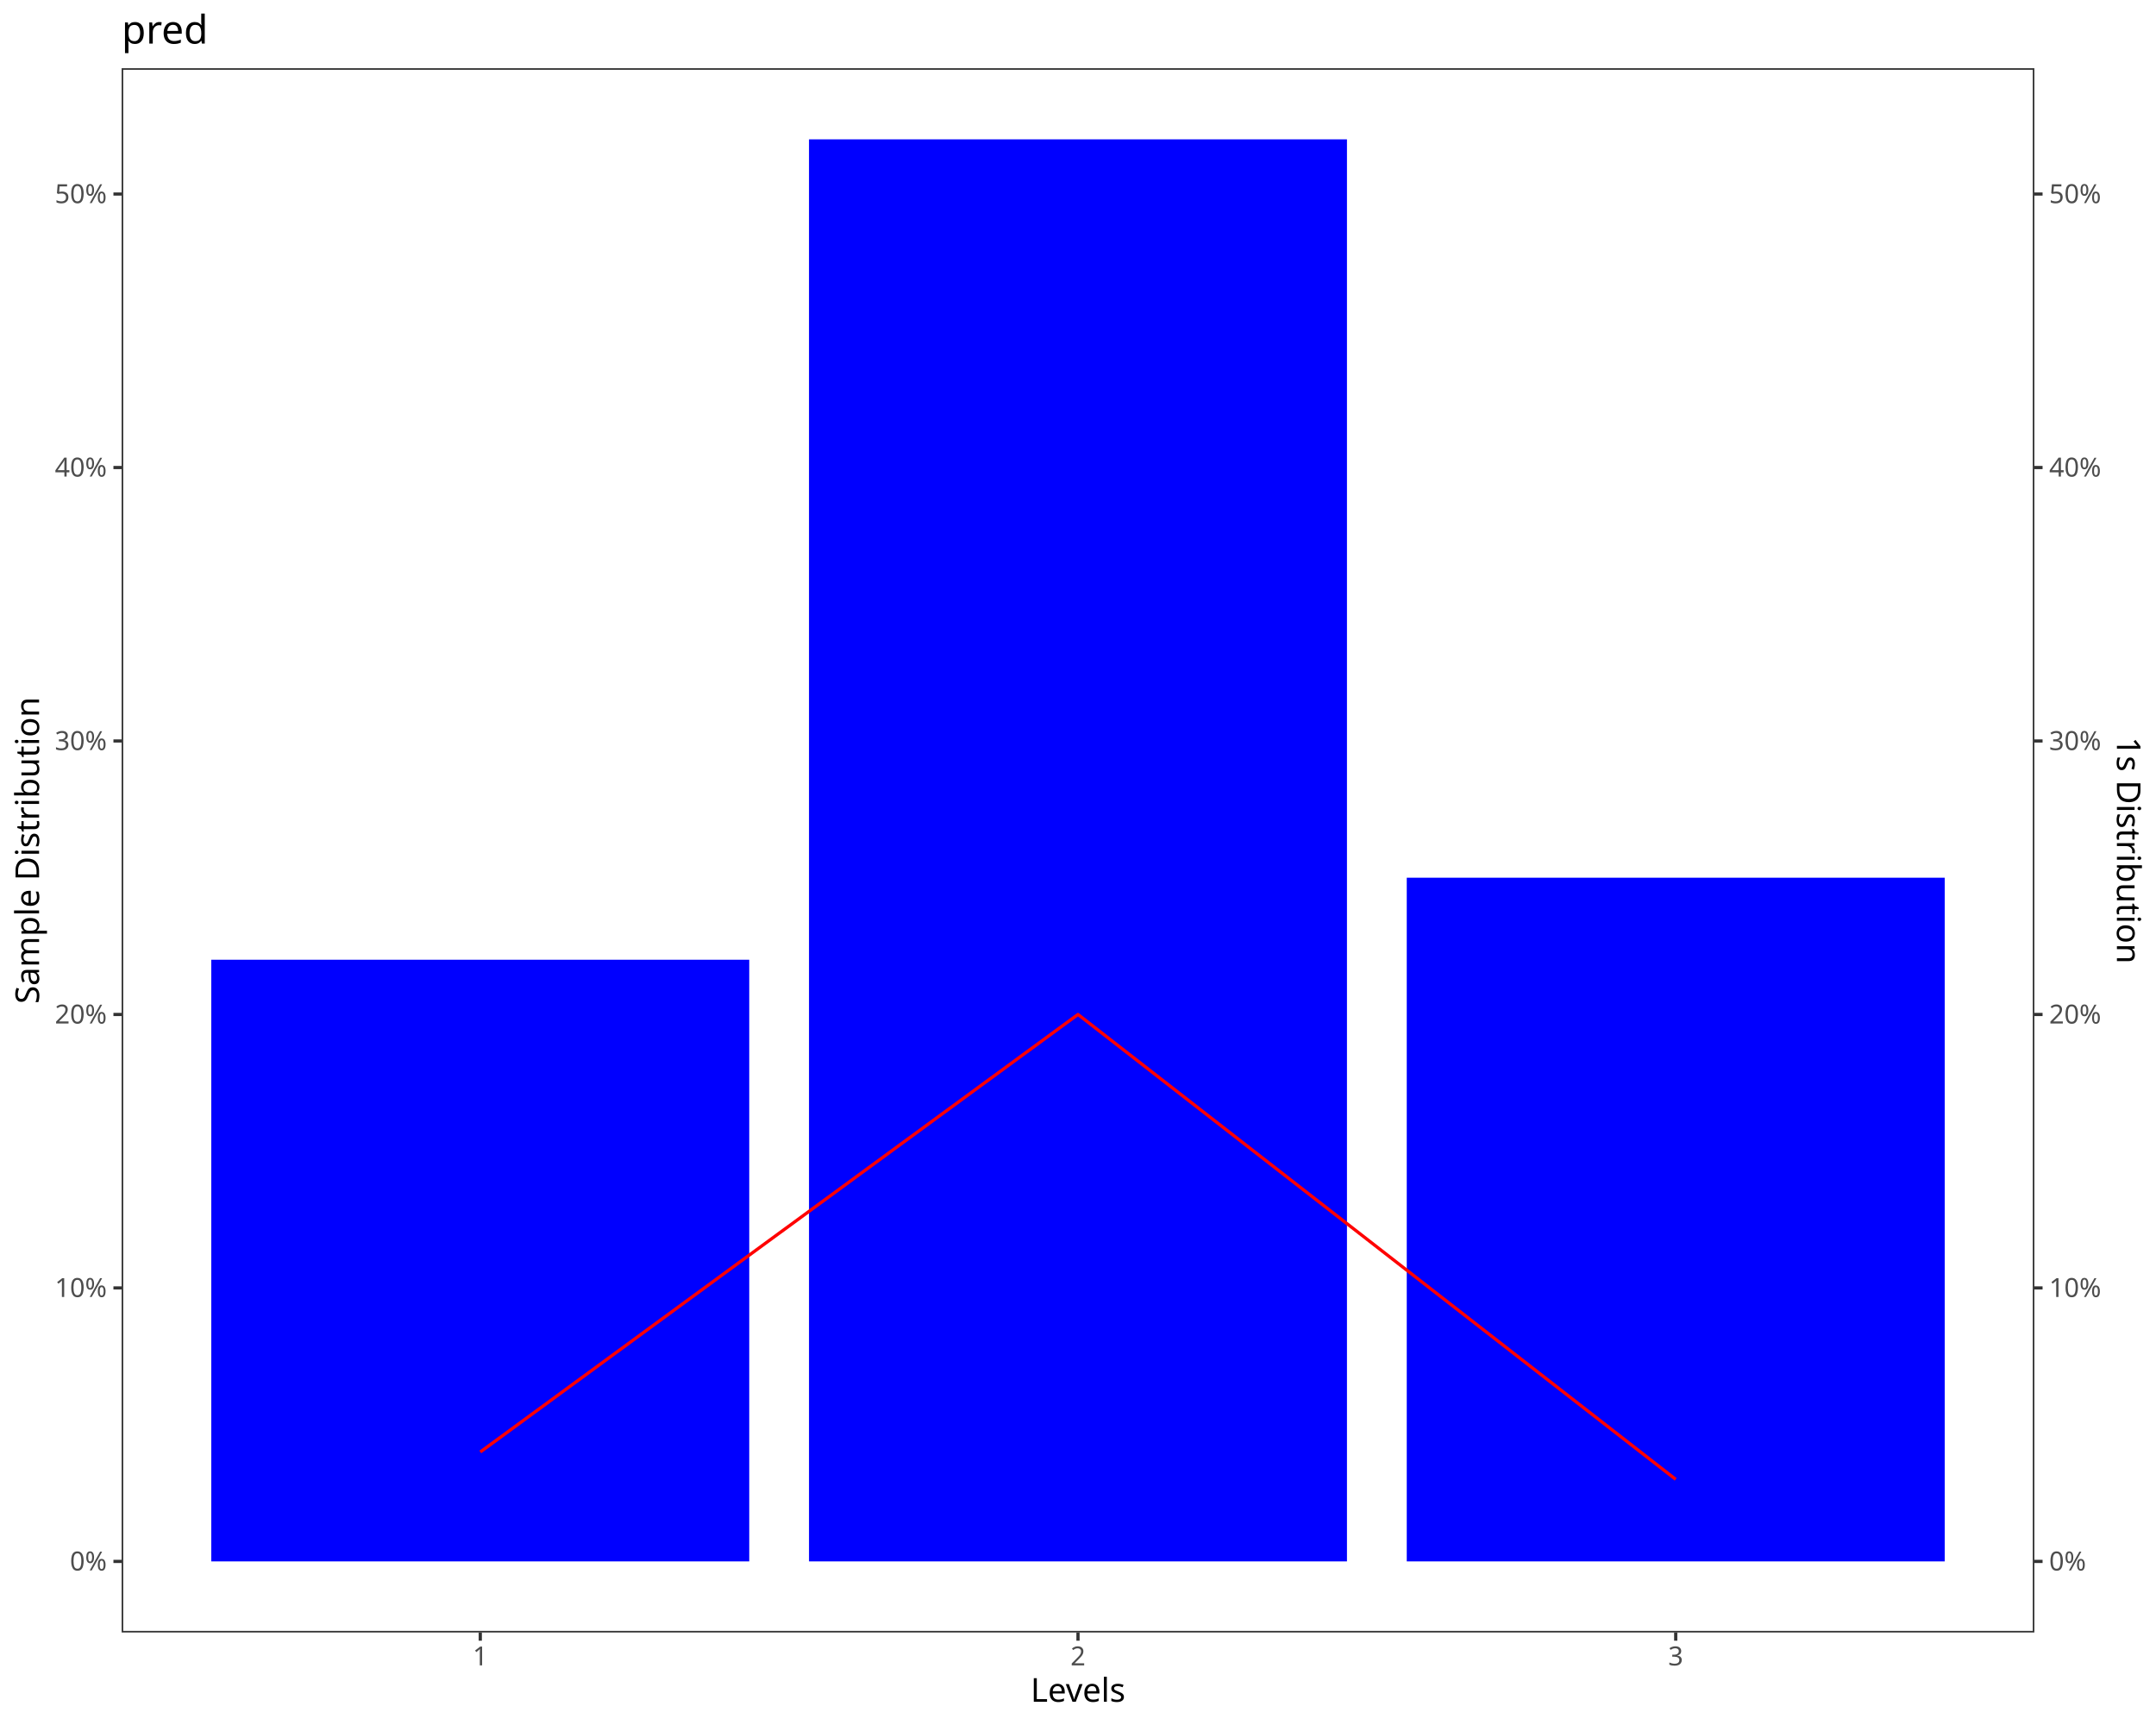
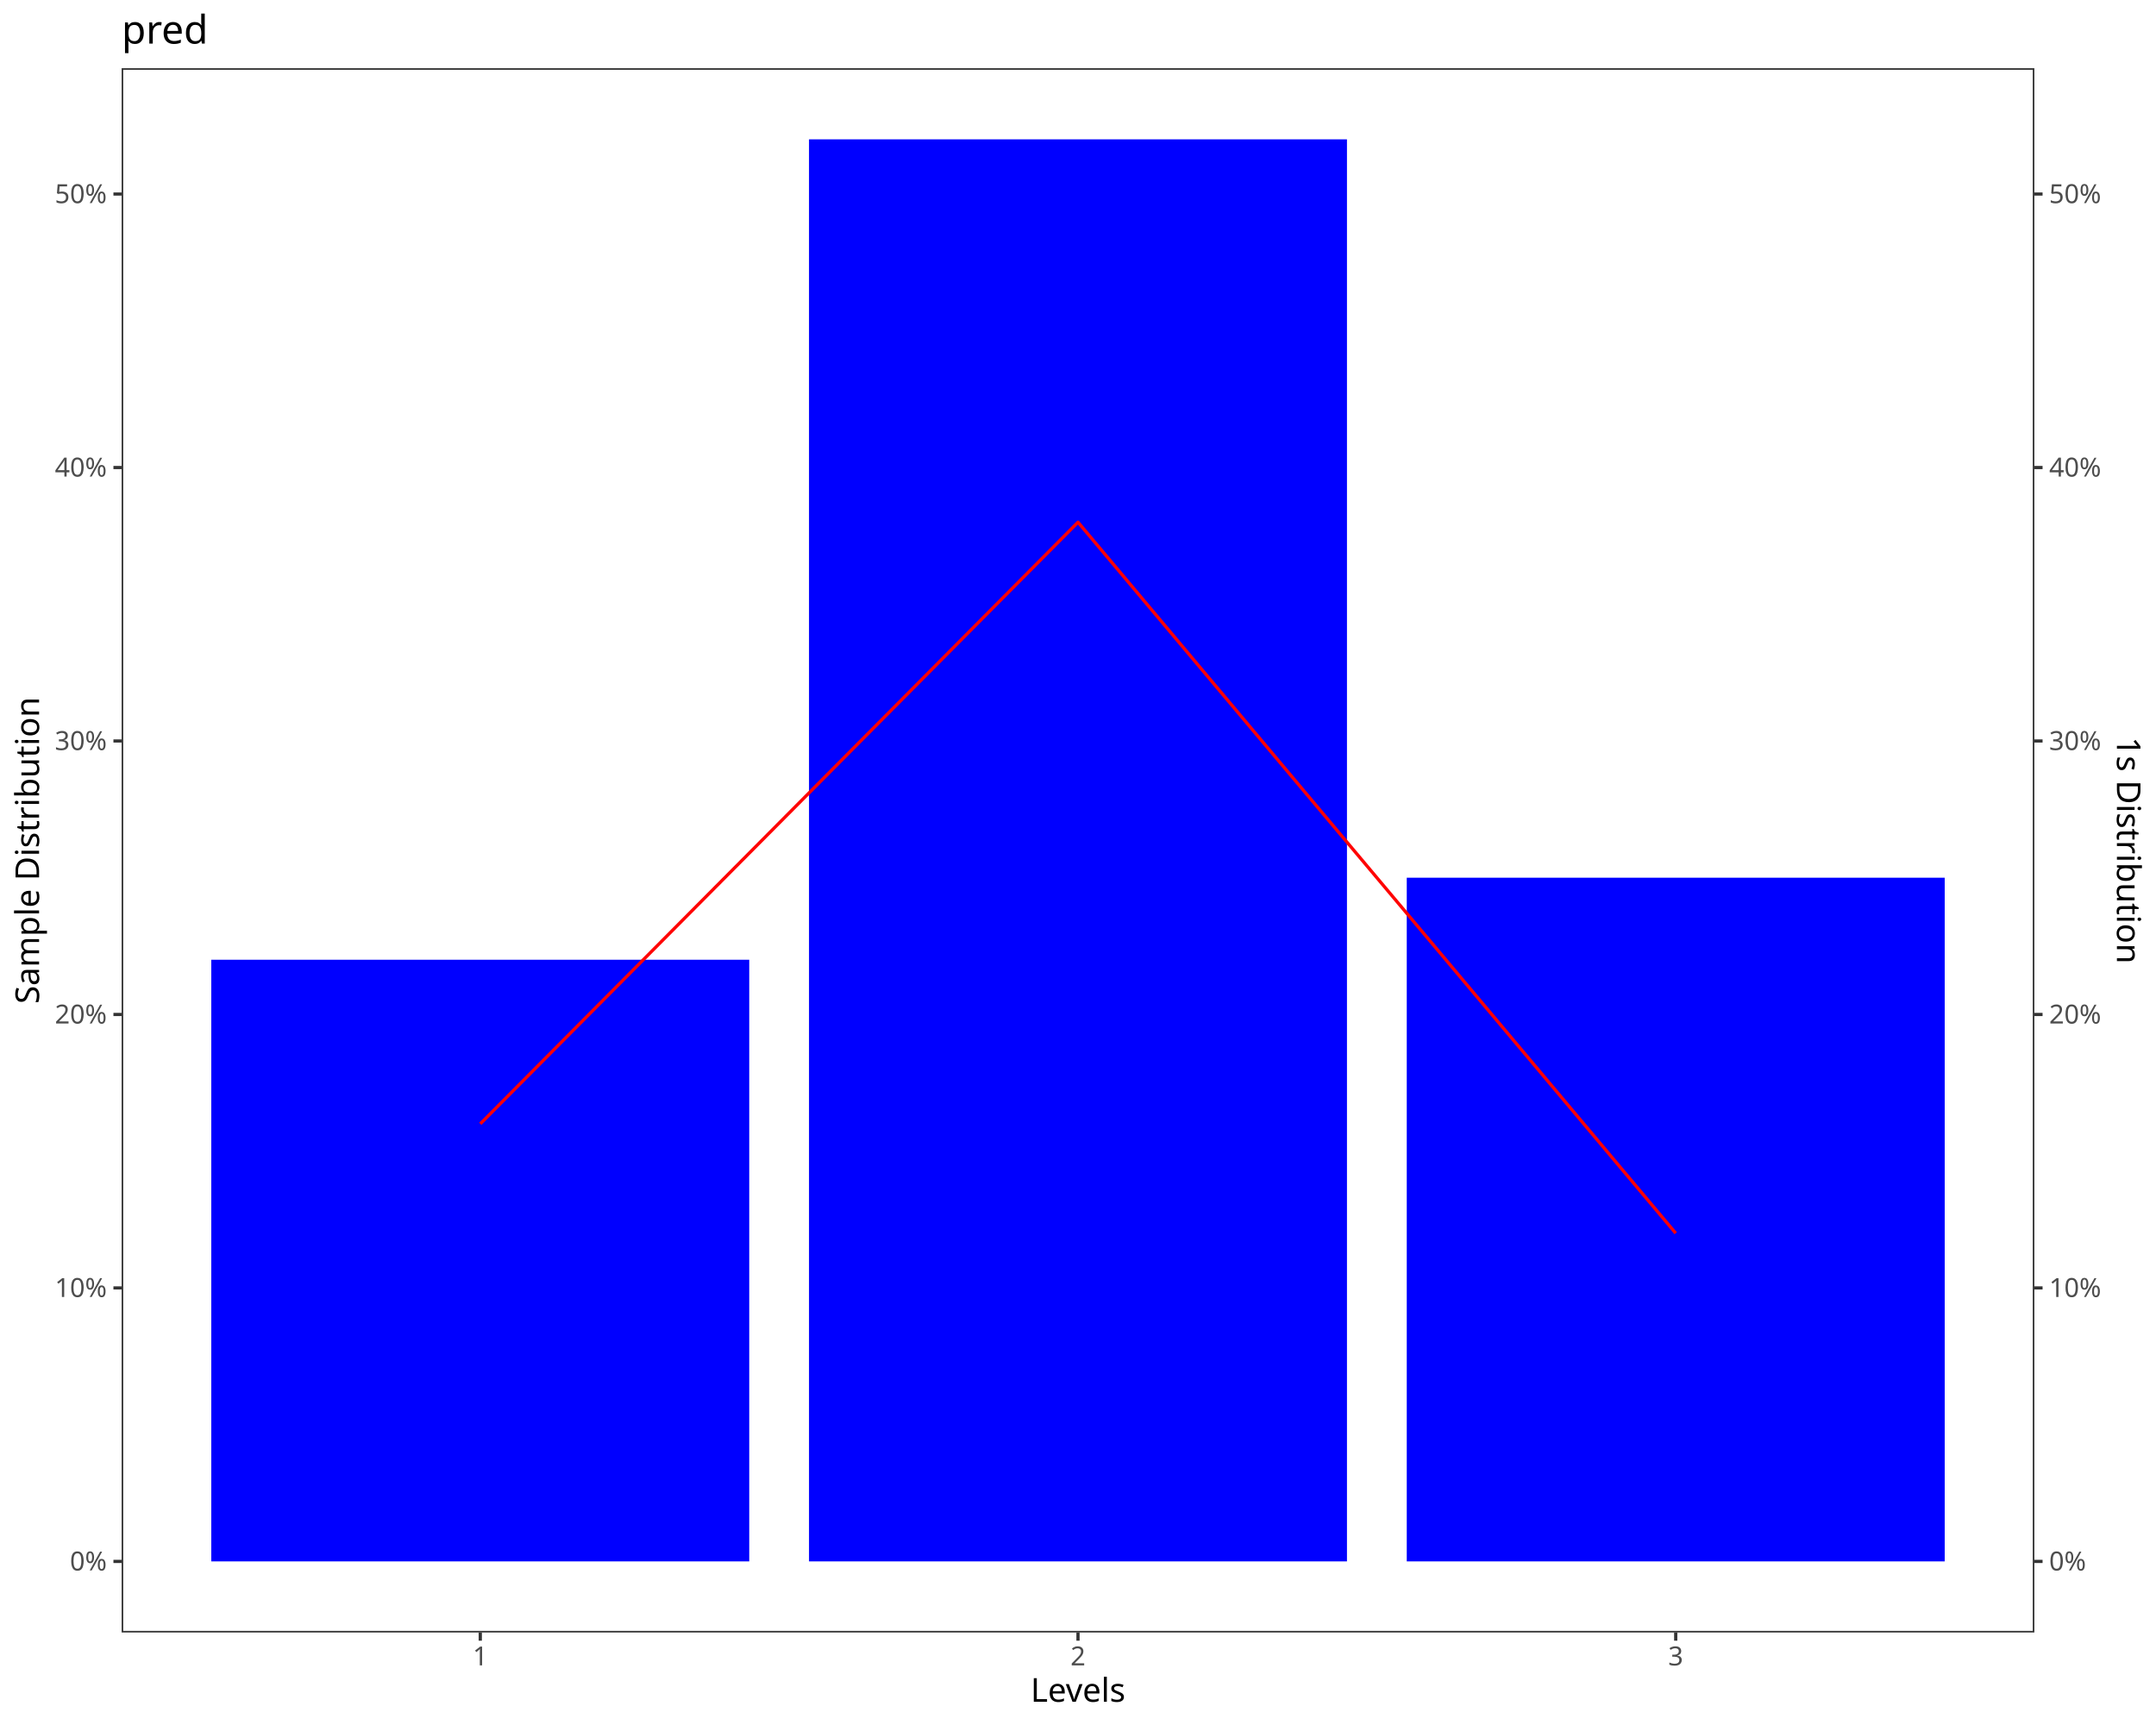
<svg xmlns="http://www.w3.org/2000/svg" class="svglite" data-engine-version="2.0" width="720.00pt" height="576.00pt" viewBox="0 0 720.00 576.00">
  <defs>
    <style type="text/css">
    .svglite line, .svglite polyline, .svglite polygon, .svglite path, .svglite rect, .svglite circle {
      fill: none;
      stroke: #000000;
      stroke-linecap: round;
      stroke-linejoin: round;
      stroke-miterlimit: 10.00;
    }
  </style>
  </defs>
  <rect width="100%" height="100%" style="stroke: none; fill: #FFFFFF;" />
  <defs>
    <clipPath id="cpMC4wMHw3MjAuMDB8MC4wMHw1NzYuMDA=">
      <rect x="0.00" y="0.00" width="720.00" height="576.00" />
    </clipPath>
  </defs>
  <g clip-path="url(#cpMC4wMHw3MjAuMDB8MC4wMHw1NzYuMDA=)">
    <rect x="0.00" y="0.00" width="720.00" height="576.00" style="stroke-width: 1.07; stroke: #FFFFFF; fill: #FFFFFF;" />
  </g>
  <defs>
    <clipPath id="cpNDAuNjJ8Njc5LjM4fDIyLjc4fDU0NS4xMQ==">
      <rect x="40.62" y="22.78" width="638.76" height="522.33" />
    </clipPath>
  </defs>
  <g clip-path="url(#cpNDAuNjJ8Njc5LjM4fDIyLjc4fDU0NS4xMQ==)">
    <rect x="40.62" y="22.78" width="638.76" height="522.33" style="stroke-width: 1.07; stroke: none; fill: #FFFFFF;" />
    <rect x="70.56" y="320.47" width="179.65" height="200.90" style="stroke-width: 1.07; stroke: none; stroke-linecap: butt; stroke-linejoin: miter; fill: #0000FF;" />
    <rect x="270.17" y="46.53" width="179.65" height="474.84" style="stroke-width: 1.07; stroke: none; stroke-linecap: butt; stroke-linejoin: miter; fill: #0000FF;" />
    <rect x="469.79" y="293.08" width="179.65" height="228.29" style="stroke-width: 1.07; stroke: none; stroke-linecap: butt; stroke-linejoin: miter; fill: #0000FF;" />
-     <polyline points="160.39,484.84 360.00,338.74 559.61,493.98 " style="stroke-width: 1.07; stroke: #FF0000; stroke-linecap: butt;" />
+     <polyline points="160.39,375.26 360.00,174.37 559.61,411.79 " style="stroke-width: 1.07; stroke: #FF0000; stroke-linecap: butt;" />
    <rect x="40.62" y="22.78" width="638.76" height="522.33" style="stroke-width: 1.07; stroke: #333333;" />
  </g>
  <g clip-path="url(#cpMC4wMHw3MjAuMDB8MC4wMHw1NzYuMDA=)">
    <text x="35.69" y="524.40" text-anchor="end" style="font-size: 8.80px; fill: #4D4D4D; font-family: sans;" textLength="12.72px" lengthAdjust="spacingAndGlyphs">0%</text>
    <text x="35.69" y="433.08" text-anchor="end" style="font-size: 8.80px; fill: #4D4D4D; font-family: sans;" textLength="17.61px" lengthAdjust="spacingAndGlyphs">10%</text>
    <text x="35.69" y="341.77" text-anchor="end" style="font-size: 8.80px; fill: #4D4D4D; font-family: sans;" textLength="17.61px" lengthAdjust="spacingAndGlyphs">20%</text>
    <text x="35.69" y="250.45" text-anchor="end" style="font-size: 8.80px; fill: #4D4D4D; font-family: sans;" textLength="17.61px" lengthAdjust="spacingAndGlyphs">30%</text>
    <text x="35.69" y="159.13" text-anchor="end" style="font-size: 8.80px; fill: #4D4D4D; font-family: sans;" textLength="17.61px" lengthAdjust="spacingAndGlyphs">40%</text>
    <text x="35.69" y="67.82" text-anchor="end" style="font-size: 8.80px; fill: #4D4D4D; font-family: sans;" textLength="17.61px" lengthAdjust="spacingAndGlyphs">50%</text>
    <polyline points="37.88,521.37 40.62,521.37 " style="stroke-width: 1.07; stroke: #333333; stroke-linecap: butt;" />
    <polyline points="37.88,430.05 40.62,430.05 " style="stroke-width: 1.07; stroke: #333333; stroke-linecap: butt;" />
    <polyline points="37.88,338.74 40.62,338.74 " style="stroke-width: 1.07; stroke: #333333; stroke-linecap: butt;" />
    <polyline points="37.88,247.42 40.62,247.42 " style="stroke-width: 1.07; stroke: #333333; stroke-linecap: butt;" />
    <polyline points="37.88,156.11 40.62,156.11 " style="stroke-width: 1.07; stroke: #333333; stroke-linecap: butt;" />
    <polyline points="37.88,64.79 40.62,64.79 " style="stroke-width: 1.07; stroke: #333333; stroke-linecap: butt;" />
    <polyline points="682.12,521.37 679.38,521.37 " style="stroke-width: 1.07; stroke: #333333; stroke-linecap: butt;" />
    <polyline points="682.12,430.05 679.38,430.05 " style="stroke-width: 1.07; stroke: #333333; stroke-linecap: butt;" />
    <polyline points="682.12,338.74 679.38,338.74 " style="stroke-width: 1.07; stroke: #333333; stroke-linecap: butt;" />
    <polyline points="682.12,247.42 679.38,247.42 " style="stroke-width: 1.07; stroke: #333333; stroke-linecap: butt;" />
    <polyline points="682.12,156.11 679.38,156.11 " style="stroke-width: 1.07; stroke: #333333; stroke-linecap: butt;" />
    <polyline points="682.12,64.79 679.38,64.79 " style="stroke-width: 1.07; stroke: #333333; stroke-linecap: butt;" />
    <text x="684.31" y="524.40" style="font-size: 8.80px; fill: #4D4D4D; font-family: sans;" textLength="12.72px" lengthAdjust="spacingAndGlyphs">0%</text>
    <text x="684.31" y="433.08" style="font-size: 8.80px; fill: #4D4D4D; font-family: sans;" textLength="17.61px" lengthAdjust="spacingAndGlyphs">10%</text>
    <text x="684.31" y="341.77" style="font-size: 8.80px; fill: #4D4D4D; font-family: sans;" textLength="17.61px" lengthAdjust="spacingAndGlyphs">20%</text>
    <text x="684.31" y="250.45" style="font-size: 8.80px; fill: #4D4D4D; font-family: sans;" textLength="17.61px" lengthAdjust="spacingAndGlyphs">30%</text>
    <text x="684.31" y="159.13" style="font-size: 8.80px; fill: #4D4D4D; font-family: sans;" textLength="17.61px" lengthAdjust="spacingAndGlyphs">40%</text>
    <text x="684.31" y="67.82" style="font-size: 8.80px; fill: #4D4D4D; font-family: sans;" textLength="17.61px" lengthAdjust="spacingAndGlyphs">50%</text>
    <polyline points="160.39,547.85 160.39,545.11 " style="stroke-width: 1.07; stroke: #333333; stroke-linecap: butt;" />
    <polyline points="360.00,547.85 360.00,545.11 " style="stroke-width: 1.07; stroke: #333333; stroke-linecap: butt;" />
    <polyline points="559.61,547.85 559.61,545.11 " style="stroke-width: 1.07; stroke: #333333; stroke-linecap: butt;" />
    <text x="160.39" y="556.10" text-anchor="middle" style="font-size: 8.80px; fill: #4D4D4D; font-family: sans;" textLength="4.89px" lengthAdjust="spacingAndGlyphs">1</text>
    <text x="360.00" y="556.10" text-anchor="middle" style="font-size: 8.80px; fill: #4D4D4D; font-family: sans;" textLength="4.89px" lengthAdjust="spacingAndGlyphs">2</text>
    <text x="559.61" y="556.10" text-anchor="middle" style="font-size: 8.80px; fill: #4D4D4D; font-family: sans;" textLength="4.89px" lengthAdjust="spacingAndGlyphs">3</text>
    <text x="360.00" y="568.24" text-anchor="middle" style="font-size: 11.00px; font-family: sans;" textLength="31.81px" lengthAdjust="spacingAndGlyphs">Levels</text>
    <text transform="translate(13.05,283.95) rotate(-90)" text-anchor="middle" style="font-size: 11.00px; font-family: sans;" textLength="95.38px" lengthAdjust="spacingAndGlyphs">Sample Distribution</text>
    <text transform="translate(706.95,283.95) rotate(90)" text-anchor="middle" style="font-size: 11.00px; font-family: sans;" textLength="69.70px" lengthAdjust="spacingAndGlyphs">1s Distribution</text>
    <text x="40.62" y="14.56" style="font-size: 13.20px; font-family: sans;" textLength="26.42px" lengthAdjust="spacingAndGlyphs">pred</text>
  </g>
</svg>
